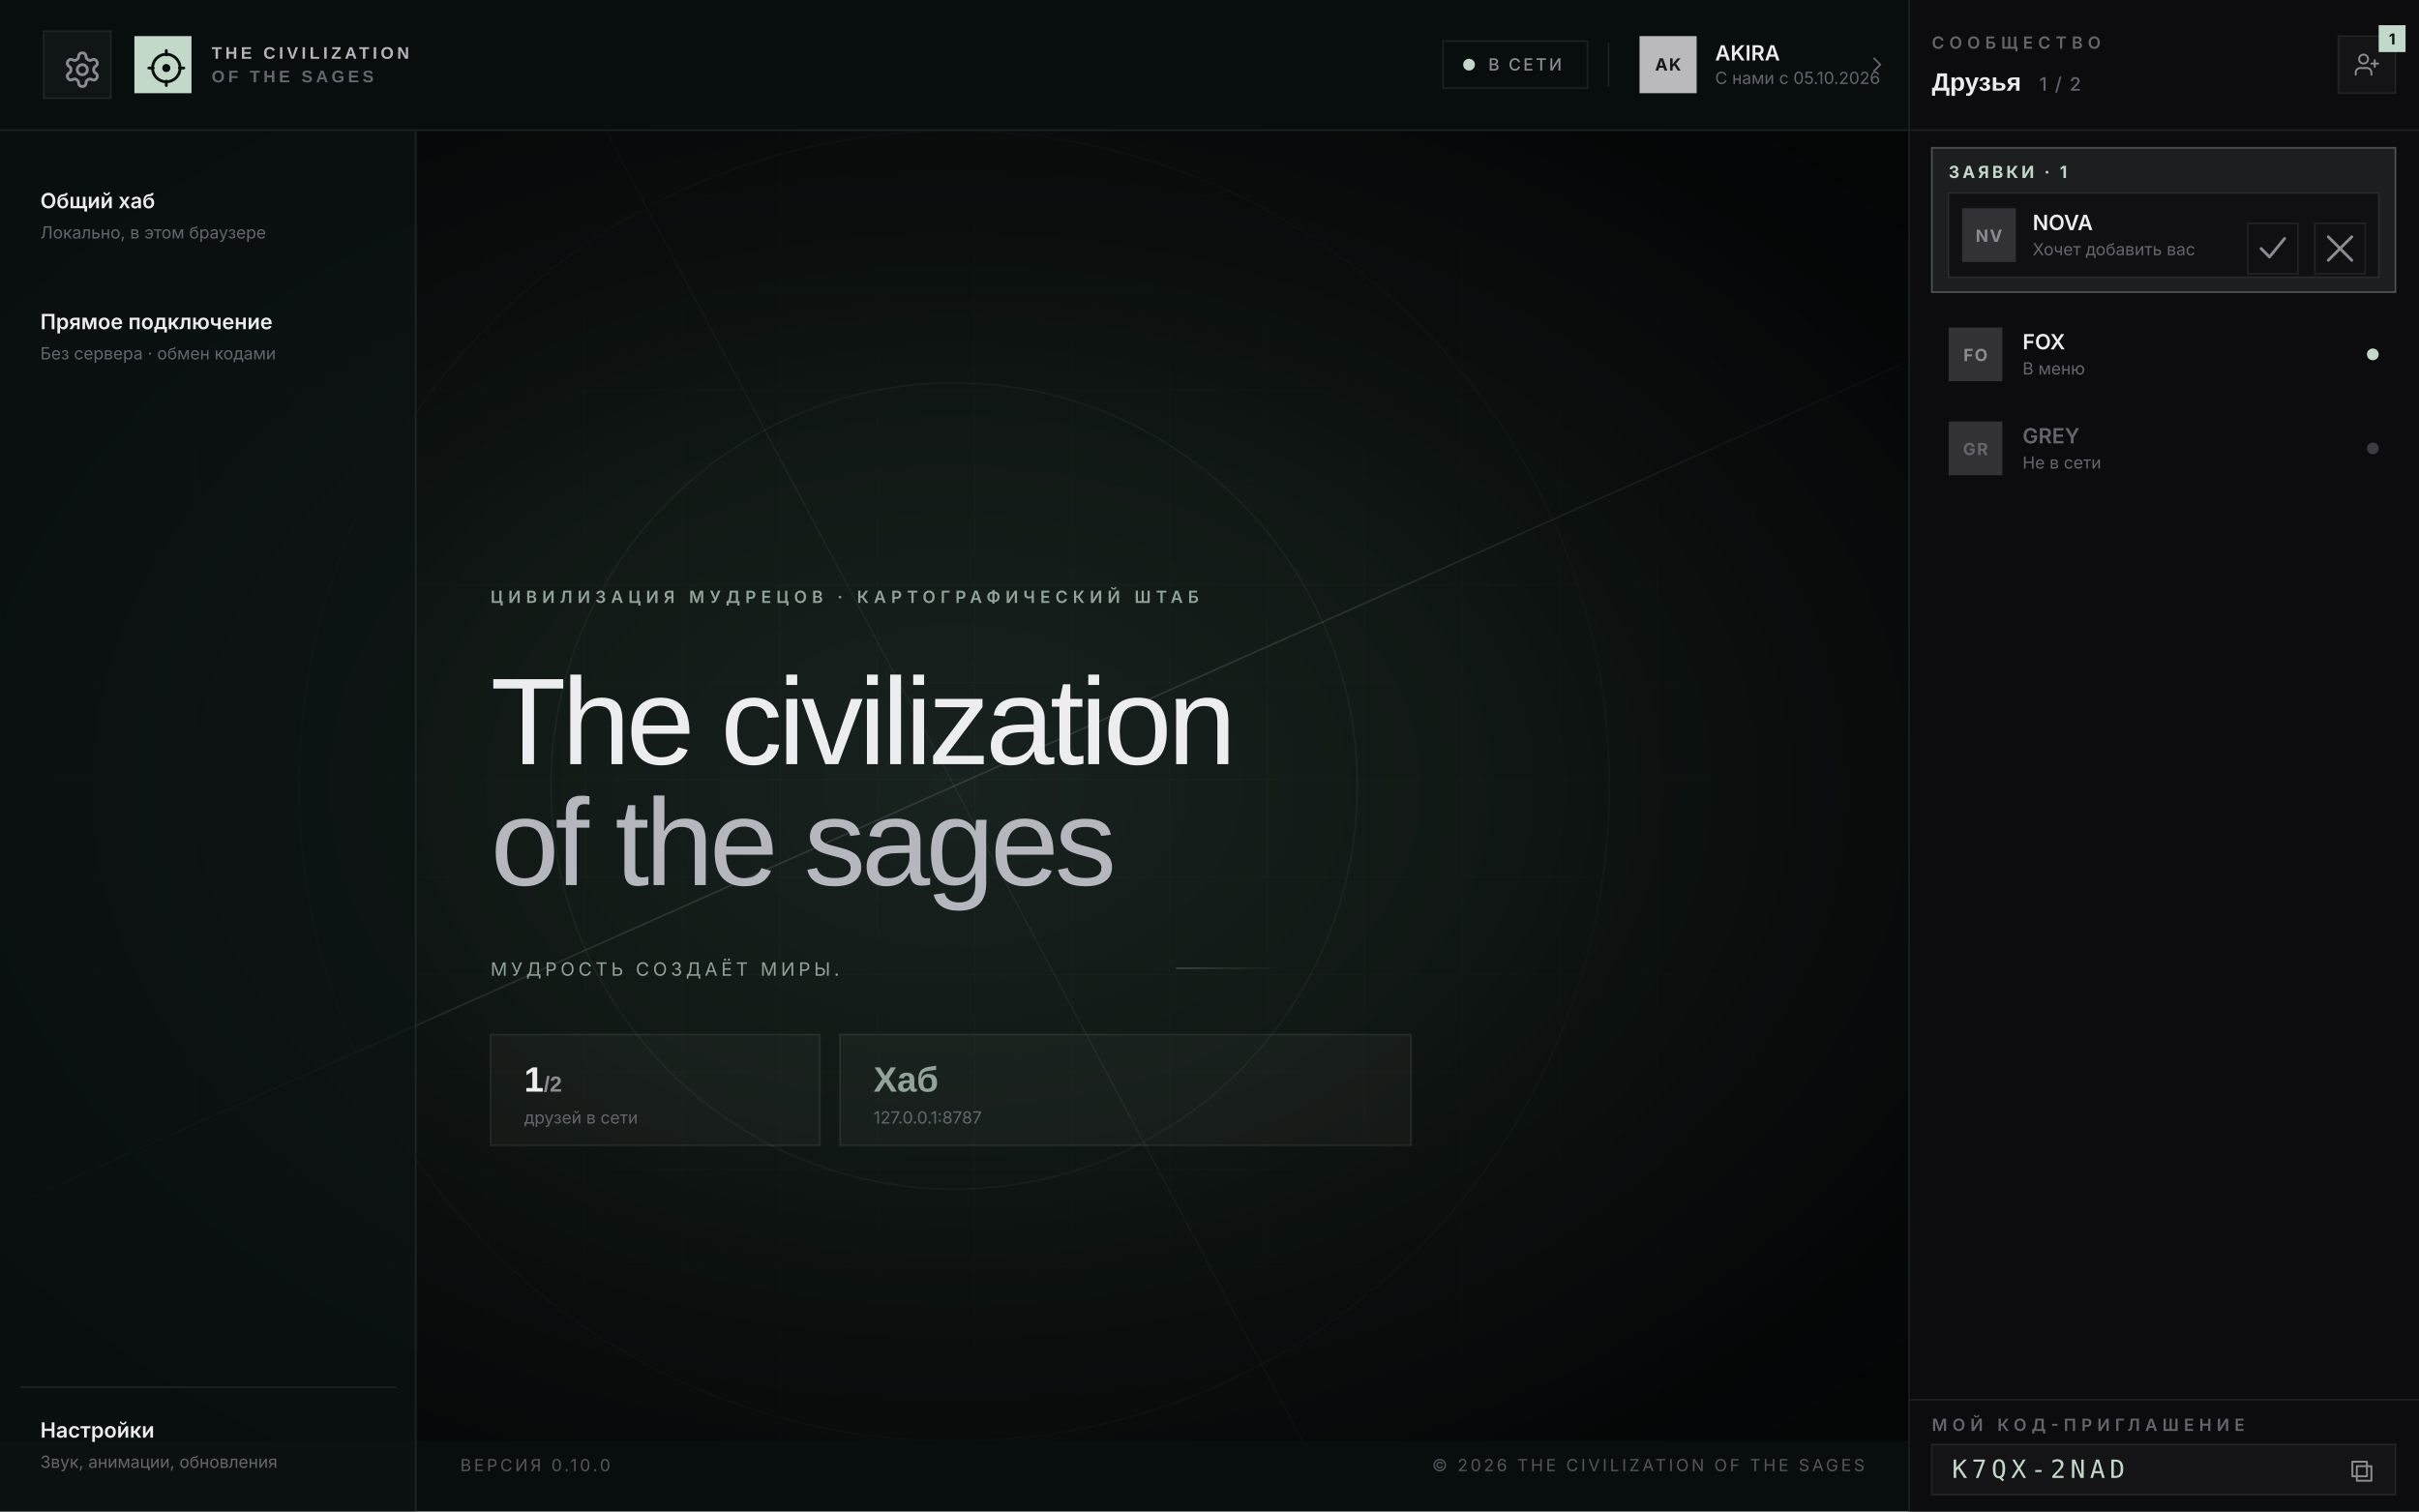
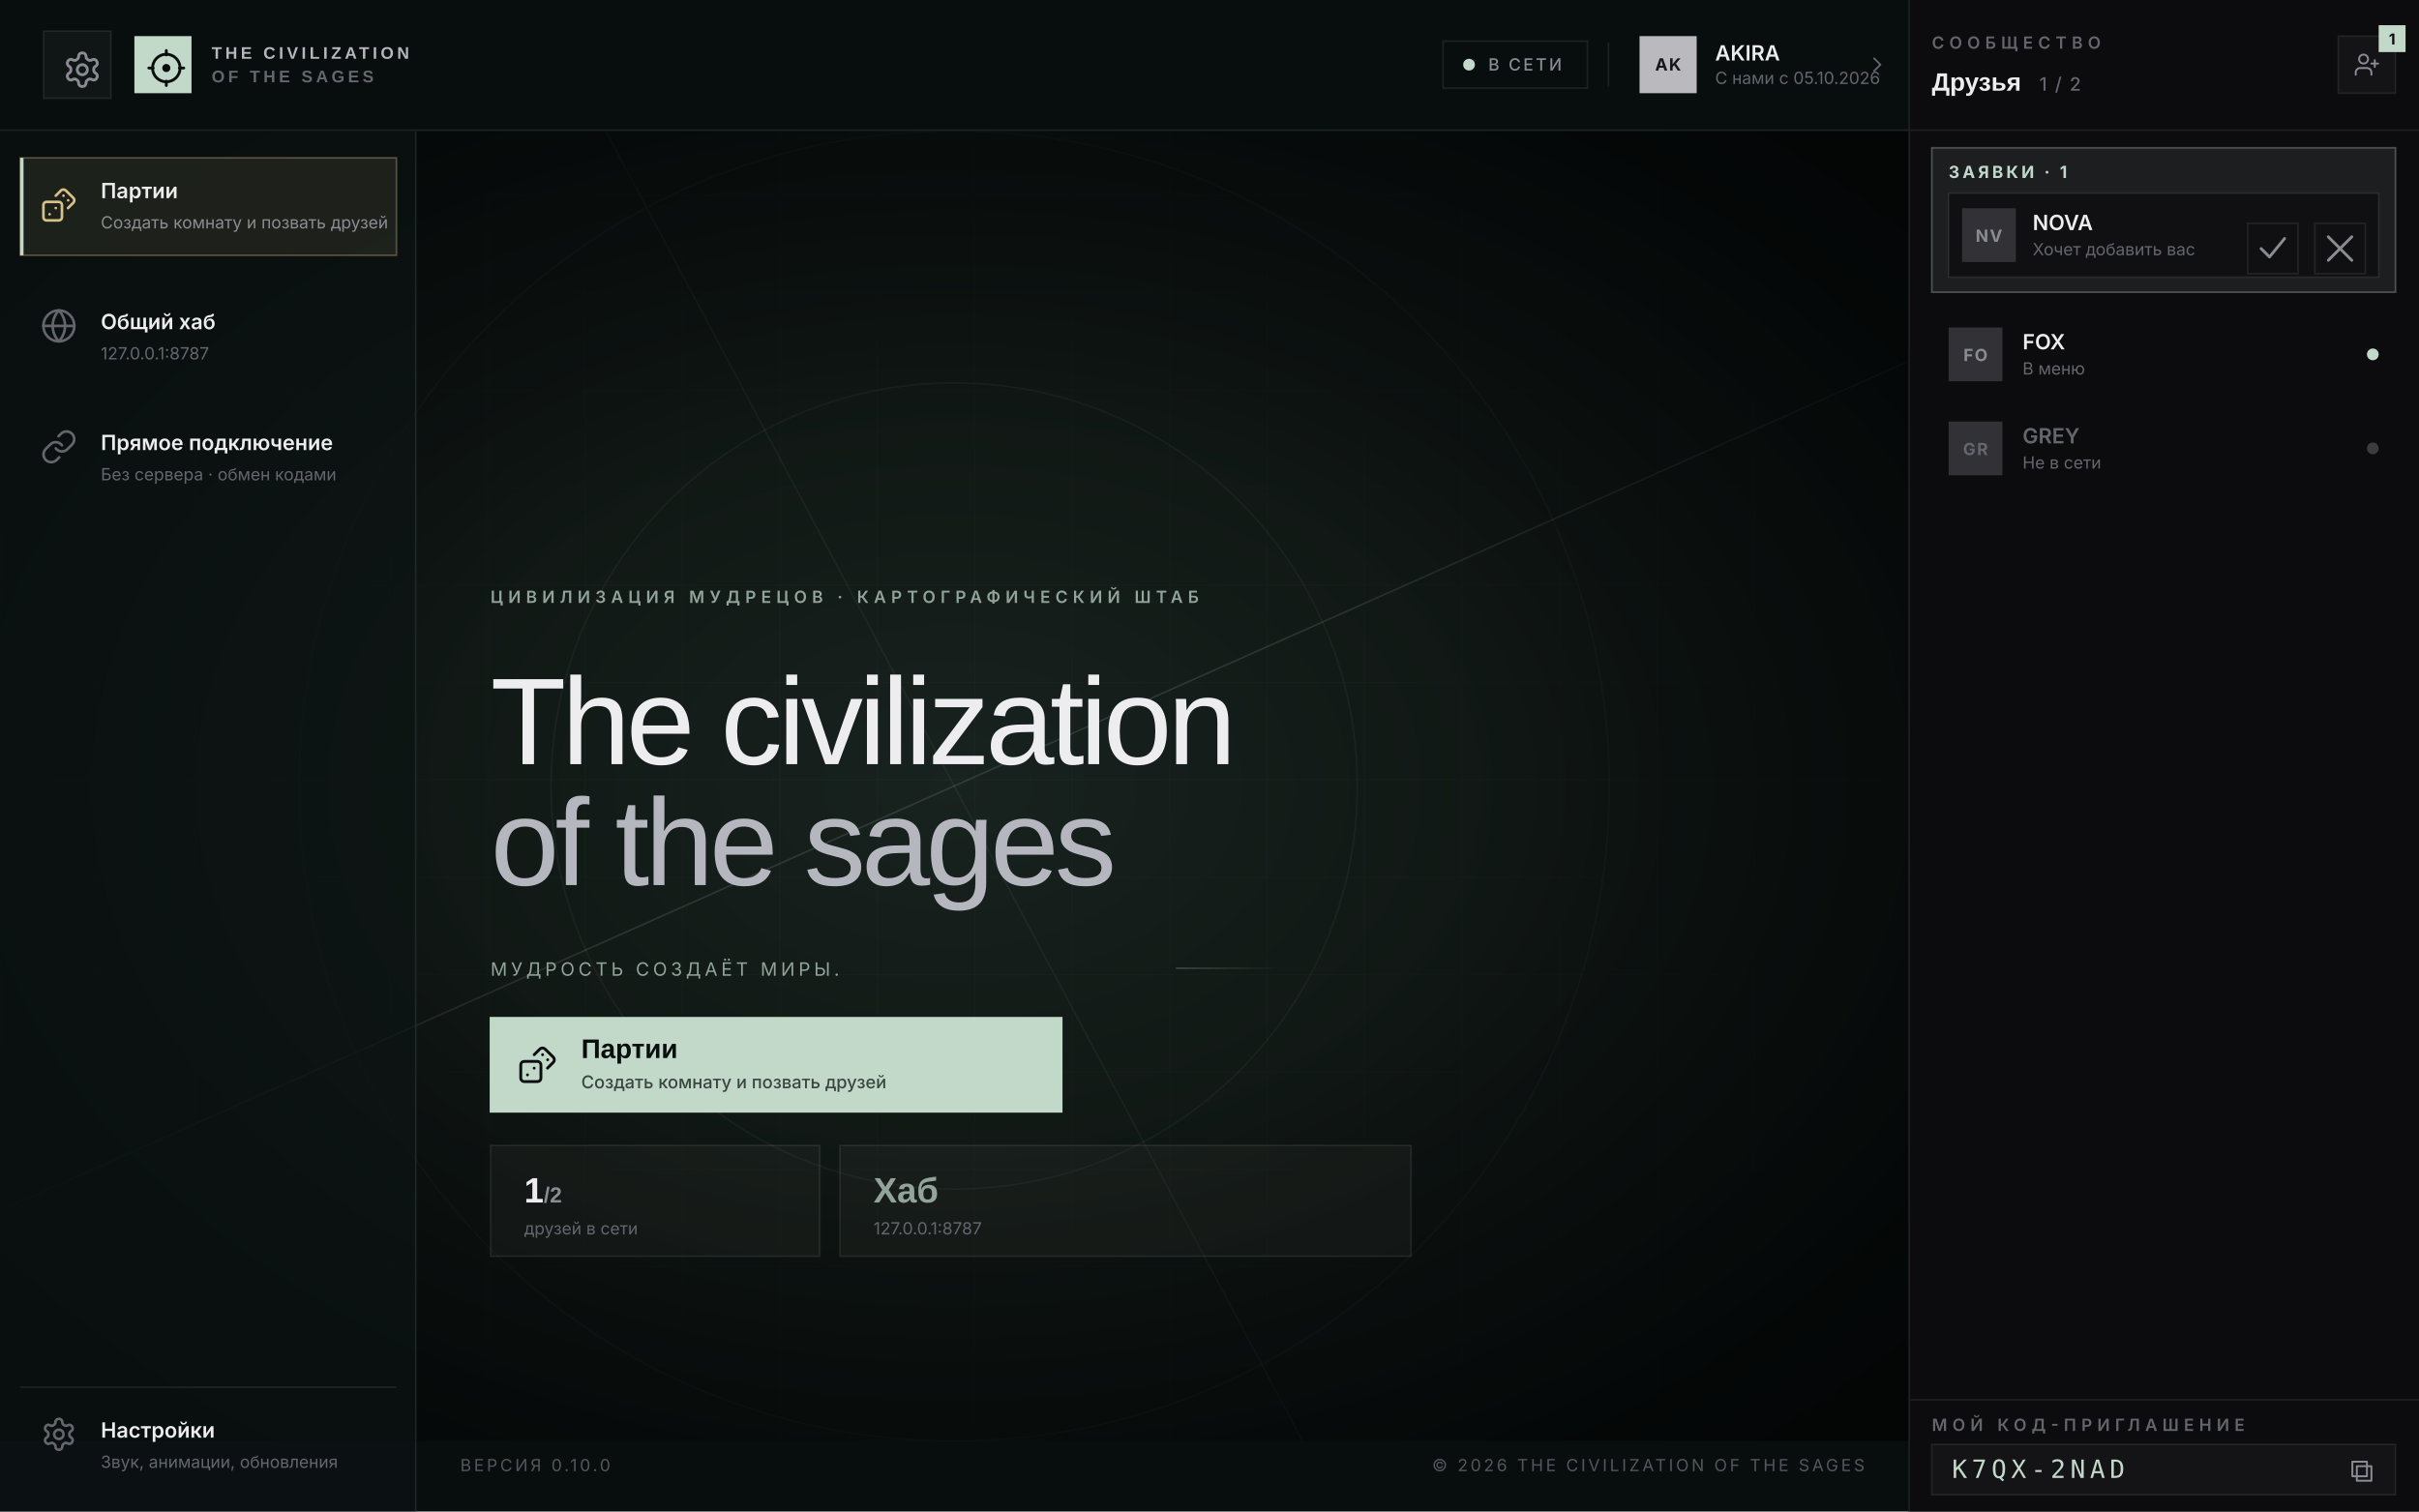
<svg xmlns="http://www.w3.org/2000/svg" width="1440" height="900" viewBox="0 0 1440 900" font-family="Inter, Arial, sans-serif">
  <defs>
    <radialGradient id="stageBg" cx="50%" cy="50%" r="68%">
      <stop offset="0" stop-color="#18221e" />
      <stop offset=".44" stop-color="#101714" />
      <stop offset="1" stop-color="#080d0e" />
    </radialGradient>
    <radialGradient id="vignette" cx="50%" cy="50%" r="62%">
      <stop offset=".42" stop-color="#000" stop-opacity="0" />
      <stop offset="1" stop-color="#000" stop-opacity=".55" />
    </radialGradient>
    <radialGradient id="gridMask" cx="50%" cy="50%" r="68%">
      <stop offset="0" stop-color="#fff" />
      <stop offset="1" stop-color="#000" />
    </radialGradient>
    <linearGradient id="beam">
      <stop stop-color="#fff" stop-opacity="0" />
      <stop offset=".38" stop-color="#fff" stop-opacity=".11" />
      <stop offset=".62" stop-color="#fff" stop-opacity=".11" />
      <stop offset="1" stop-color="#fff" stop-opacity="0" />
    </linearGradient>
    <linearGradient id="accentL">
      <stop stop-color="#fff" stop-opacity="0" />
      <stop offset="1" stop-color="#fff" stop-opacity=".18" />
    </linearGradient>
    <linearGradient id="accentR">
      <stop stop-color="#fff" stop-opacity=".18" />
      <stop offset="1" stop-color="#fff" stop-opacity="0" />
    </linearGradient>
    <pattern id="grid" width="58" height="58" patternUnits="userSpaceOnUse">
      <path d="M58 0H0V58" fill="none" stroke="#fff" stroke-opacity=".02" />
    </pattern>
    <mask id="gridFade">
      <rect y="78" width="1136" height="780" fill="url(#gridMask)" />
    </mask>
    <clipPath id="stageClip">
      <rect y="78" width="1136" height="780" />
    </clipPath>
    <g id="icoSigil" fill="none" stroke="currentColor" stroke-width="1.7" stroke-linecap="round">
      <circle cx="12" cy="12" r="8.2" />
      <circle cx="12" cy="12" r="2.4" fill="currentColor" stroke="none" />
      <path d="M12 1.6v2.6M12 19.8v2.6M1.6 12h2.6M19.8 12h2.6" />
    </g>
    <g id="icoGear" fill="none" stroke="currentColor" stroke-width="1.7" stroke-linejoin="round">
      <path d="M12.2 2h-.4a2 2 0 0 0-2 2v.2a2 2 0 0 1-1 1.7l-.4.3a2 2 0 0 1-2 0l-.2-.1a2 2 0 0 0-2.7.7l-.2.4a2 2 0 0 0 .7 2.7l.2.1a2 2 0 0 1 1 1.7v.5a2 2 0 0 1-1 1.8l-.2.1a2 2 0 0 0-.7 2.7l.2.4a2 2 0 0 0 2.7.7l.2-.1a2 2 0 0 1 2 0l.4.3a2 2 0 0 1 1 1.7v.2a2 2 0 0 0 2 2h.4a2 2 0 0 0 2-2v-.2a2 2 0 0 1 1-1.7l.4-.3a2 2 0 0 1 2 0l.2.1a2 2 0 0 0 2.7-.7l.2-.4a2 2 0 0 0-.7-2.7l-.2-.1a2 2 0 0 1-1-1.8v-.5a2 2 0 0 1 1-1.7l.2-.1a2 2 0 0 0 .7-2.7l-.2-.4a2 2 0 0 0-2.7-.7l-.2.1a2 2 0 0 1-2 0l-.4-.3a2 2 0 0 1-1-1.7V4a2 2 0 0 0-2-2Z" />
      <circle cx="12" cy="12" r="3" />
    </g>
    <g id="icoUserPlus" fill="none" stroke="currentColor" stroke-width="1.7" stroke-linecap="round" stroke-linejoin="round">
      <path d="M16 21v-2a4 4 0 0 0-4-4H6a4 4 0 0 0-4 4v2" />
      <circle cx="9" cy="7" r="4" />
      <path d="M19 8v6M22 11h-6" />
    </g>
    <g id="icoCopy" fill="none" stroke="currentColor" stroke-width="1.7" stroke-linecap="round" stroke-linejoin="round">
      <rect x="9" y="9" width="13" height="13" />
      <rect x="5" y="5" width="13" height="13" />
    </g>
    <path id="icoChevron" d="m9 18 6-6-6-6" fill="none" stroke="currentColor" stroke-width="1.7" stroke-linecap="round" stroke-linejoin="round" />
+     <g id="icoDices" fill="none" stroke="currentColor" stroke-width="1.7" stroke-linecap="round" stroke-linejoin="round">
+       <rect x="2" y="10" width="12" height="12" rx="2" />
+       <path d="m17.92 14 3.5-3.5a2.24 2.24 0 0 0 0-3l-5-4.92a2.24 2.24 0 0 0-3 0L10 6" />
+       <path d="M6 18h.01M10 14h.01M15 6h.01M18 9h.01" />
+     </g>
+     <g id="icoGlobe" fill="none" stroke="currentColor" stroke-width="1.7" stroke-linecap="round" stroke-linejoin="round">
+       <circle cx="12" cy="12" r="10" />
+       <path d="M12 2a14.5 14.5 0 0 0 0 20 14.5 14.5 0 0 0 0-20M2 12h20" />
+     </g>
+     <g id="icoLink" fill="none" stroke="currentColor" stroke-width="1.7" stroke-linecap="round" stroke-linejoin="round">
+       <path d="M10 13a5 5 0 0 0 7.54.54l3-3a5 5 0 0 0-7.07-7.07l-1.72 1.71M14 11a5 5 0 0 0-7.54-.54l-3 3a5 5 0 0 0 7.07 7.07l1.71-1.71" />
+     </g>
  </defs>
  <rect width="1440" height="900" fill="#080d0e" />
  <rect y="78" width="1136" height="780" fill="url(#stageBg)" />
  <rect y="78" width="1136" height="780" fill="url(#grid)" mask="url(#gridFade)" />
  <g clip-path="url(#stageClip)">
    <circle cx="568" cy="468" r="240" fill="none" stroke="#fff" stroke-opacity=".04" />
    <circle cx="568" cy="468" r="390" fill="none" stroke="#fff" stroke-opacity=".025" />
    <rect x="-284" y="467.5" width="1704" height="1" fill="url(#beam)" transform="rotate(-24 568 468)" />
    <rect x="-284" y="467.5" width="1704" height="1" fill="url(#beam)" opacity=".4" transform="rotate(62 568 468)" />
  </g>
  <rect y="78" width="1136" height="780" fill="url(#vignette)" />
  <g text-anchor="start">
    <text x="292" y="359" font-size="10" font-weight="600" letter-spacing="3" fill="#91a39b">ЦИВИЛИЗАЦИЯ МУДРЕЦОВ · КАРТОГРАФИЧЕСКИЙ ШТАБ</text>
    <g font-family="Manrope, Arial, sans-serif" font-size="73.6" font-weight="500" letter-spacing="-2.58">
      <text x="292" y="455" fill="#ededf0">The civilization</text>
      <text x="292" y="527" fill="#b6b6be">of the sages</text>
    </g>
    <text x="292" y="581" font-size="11" letter-spacing="2.2" fill="#91a39b">МУДРОСТЬ СОЗДАЁТ МИРЫ.</text>
  </g>
  <rect x="700" y="576" width="64" height="1" fill="url(#accentR)" />
  <g>
-     <rect x="292" y="616" width="196" height="66" fill="#fff" fill-opacity=".035" stroke="#fff" stroke-opacity=".08" />
-     <text x="312" y="650" font-family="Manrope, Arial, sans-serif" font-size="21" font-weight="600" fill="#ededf0">1<tspan font-size="13" fill="#8b8b94">/2</tspan>
+     <rect x="292" y="606" width="340" height="56" fill="#c2d9c9" stroke="#c2d9c9" />
+     <g transform="translate(308 622)" color="#080d0e">
+       <use href="#icoDices" />
+     </g>
+     <text x="346" y="630" font-family="Manrope, Arial, sans-serif" font-size="16" font-weight="700" fill="#080d0e">Партии</text>
+     <text x="346" y="648" font-size="10.5" font-weight="500" fill="#080d0e" fill-opacity=".72">Создать комнату и позвать друзей</text>
+   </g>
+   <g>
+     <rect x="292" y="682" width="196" height="66" fill="#fff" fill-opacity=".035" stroke="#fff" stroke-opacity=".08" />
+     <text x="312" y="716" font-family="Manrope, Arial, sans-serif" font-size="21" font-weight="600" fill="#ededf0">1<tspan font-size="13" fill="#8b8b94">/2</tspan>
    </text>
-     <text x="312" y="669" font-size="10" fill="#65656e">друзей в сети</text>
-     <rect x="500" y="616" width="340" height="66" fill="#fff" fill-opacity=".035" stroke="#fff" stroke-opacity=".08" />
-     <text x="520" y="650" font-family="Manrope, Arial, sans-serif" font-size="21" font-weight="600" fill="#91a39b">Хаб</text>
-     <text x="520" y="669" font-size="10" fill="#65656e">127.0.0.1:8787</text>
+     <text x="312" y="735" font-size="10" fill="#65656e">друзей в сети</text>
+     <rect x="500" y="682" width="340" height="66" fill="#fff" fill-opacity=".035" stroke="#fff" stroke-opacity=".08" />
+     <text x="520" y="716" font-family="Manrope, Arial, sans-serif" font-size="21" font-weight="600" fill="#91a39b">Хаб</text>
+     <text x="520" y="735" font-size="10" fill="#65656e">127.0.0.1:8787</text>
  </g>
  <rect x="0" y="78" width="248" height="822" fill="#0d1415" fill-opacity=".66" />
  <path d="M247.5 78v822" stroke="#fff" stroke-opacity=".08" />
+   <rect x="12" y="94" width="224" height="58" fill="#d8c184" fill-opacity=".1" stroke="#d8c184" stroke-opacity=".34" />
+   <rect x="12" y="94" width="2" height="58" fill="#c2d9c9" />
+   <g transform="translate(24 111)" color="#d8c184">
+     <use href="#icoDices" transform="scale(.92)" />
+   </g>
+   <text x="60" y="118" font-size="12.5" font-weight="600" fill="#ededf0">Партии</text>
+   <text x="60" y="136" font-size="10" fill="#8b8b94">Создать комнату и позвать друзей</text>
+   <g transform="translate(24 183)" color="#65656e">
+     <use href="#icoGlobe" transform="scale(.92)" />
+   </g>
+   <g transform="translate(24 255)" color="#65656e">
+     <use href="#icoLink" transform="scale(.92)" />
+   </g>
  <g font-size="12.5" font-weight="600" fill="#ededf0">
-     <text x="24" y="124">Общий хаб</text>
-     <text x="24" y="196">Прямое подключение</text>
+     <text x="60" y="196">Общий хаб</text>
+     <text x="60" y="268">Прямое подключение</text>
  </g>
  <g font-size="10" fill="#65656e">
-     <text x="24" y="142">Локально, в этом браузере</text>
-     <text x="24" y="214">Без сервера · обмен кодами</text>
+     <text x="60" y="214">127.0.0.1:8787</text>
+     <text x="60" y="286">Без сервера · обмен кодами</text>
  </g>
  <path d="M12 826h224" stroke="#fff" stroke-opacity=".08" />
-   <text x="24" y="856" font-size="12.5" font-weight="600" fill="#ededf0">Настройки</text>
-   <text x="24" y="874" font-size="10" fill="#65656e">Звук, анимации, обновления</text>
+   <g transform="translate(24 843)" color="#65656e">
+     <use href="#icoGear" transform="scale(.92)" />
+   </g>
+   <text x="60" y="856" font-size="12.5" font-weight="600" fill="#ededf0">Настройки</text>
+   <text x="60" y="874" font-size="10" fill="#65656e">Звук, анимации, обновления</text>
  <text x="274" y="876" font-size="10" letter-spacing="1.6" fill="#55555d">ВЕРСИЯ 0.10.0</text>
  <text x="1110" y="876" font-size="10" letter-spacing="1.6" text-anchor="end" fill="#55555d">© 2026 THE CIVILIZATION OF THE SAGES</text>
  <rect width="1136" height="78" fill="#080d0e" />
  <path d="M0 77.5h1136" stroke="#fff" stroke-opacity=".08" />
  <rect x="26" y="18.5" width="40" height="40" fill="#fff" fill-opacity=".035" stroke="#fff" stroke-opacity=".08" />
  <g transform="translate(37 29.5)" color="#8b8b94">
    <use href="#icoGear" />
  </g>
  <rect x="80" y="21.5" width="34" height="34" fill="#c2d9c9" />
  <g transform="translate(87 28.5)" color="#080d0e">
    <use href="#icoSigil" />
  </g>
  <g font-family="Manrope, Arial, sans-serif" font-size="10" font-weight="700" letter-spacing="2">
    <text x="126" y="35" fill="#b6b6be">THE CIVILIZATION</text>
    <text x="126" y="49" fill="#65656e">OF THE SAGES</text>
  </g>
  <rect x="859" y="24.5" width="86" height="28" fill="none" stroke="#fff" stroke-opacity=".08" />
  <circle cx="874.5" cy="38.5" r="3.5" fill="#c2d9c9" />
  <text x="886" y="42" font-size="10" font-weight="500" letter-spacing="1.4" fill="#8b8b94">В СЕТИ</text>
  <rect x="957" y="25.5" width="1" height="26" fill="#fff" fill-opacity=".08" />
  <rect x="976" y="21.5" width="34" height="34" fill="#b9b9be" />
  <text x="993" y="42" font-size="10" font-weight="700" letter-spacing=".8" text-anchor="middle" fill="#16161a">AK</text>
  <text x="1021" y="36" font-size="12.5" font-weight="600" fill="#ededf0">AKIRA</text>
  <text x="1021" y="50" font-size="10" fill="#65656e">С нами с 05.10.2026</text>
  <g transform="translate(1110 31)" color="#65656e">
    <use href="#icoChevron" transform="scale(.625)" />
  </g>
  <rect x="1136" width="304" height="900" fill="#0c0c0e" />
  <path d="M1136.5 0v900M1137 77.5h303" stroke="#fff" stroke-opacity=".08" />
  <text x="1150" y="29" font-size="10" font-weight="600" letter-spacing="3" fill="#65656e">СООБЩЕСТВО</text>
  <text x="1150" y="54" font-family="Manrope, Arial, sans-serif" font-size="15" font-weight="700" fill="#ededf0">Друзья</text>
  <text x="1214" y="54" font-size="11" font-weight="500" letter-spacing=".88" fill="#65656e">1 / 2</text>
  <rect x="1392" y="21.5" width="34" height="34" fill="#fff" fill-opacity=".035" stroke="#fff" stroke-opacity=".08" />
  <g transform="translate(1401 30.5)" color="#8b8b94">
    <use href="#icoUserPlus" transform="scale(.667)" />
  </g>
  <rect x="1416" y="15" width="16" height="16" fill="#c2d9c9" />
  <text x="1424" y="26.5" font-size="9" font-weight="700" text-anchor="middle" fill="#0b0b0d">1</text>
  <rect x="1150" y="88" width="276" height="86" fill="#c2d9c9" fill-opacity=".09" stroke="#c2d9c9" stroke-opacity=".32" />
  <text x="1160" y="106" font-size="10" font-weight="700" letter-spacing="1.8" fill="#c2d9c9">ЗАЯВКИ · 1</text>
  <rect x="1160" y="115" width="256" height="50" fill="#101013" stroke="#fff" stroke-opacity=".08" />
  <rect x="1168" y="124" width="32" height="32" fill="#313136" />
  <text x="1184" y="144" font-size="10" font-weight="700" letter-spacing=".8" text-anchor="middle" fill="#8b8b94">NV</text>
  <text x="1210" y="137" font-size="12.5" font-weight="600" fill="#ededf0">NOVA</text>
  <text x="1210" y="152" font-size="10" fill="#65656e">Хочет добавить вас</text>
  <rect x="1338" y="133" width="30" height="30" fill="none" stroke="#fff" stroke-opacity=".08" />
  <path d="m1346 148 5 5 9-11" fill="none" stroke="#8b8b94" stroke-width="1.7" stroke-linecap="round" stroke-linejoin="round" />
  <rect x="1378" y="133" width="30" height="30" fill="none" stroke="#fff" stroke-opacity=".08" />
  <path d="m1386 141 14 14m0-14-14 14" fill="none" stroke="#8b8b94" stroke-width="1.7" stroke-linecap="round" />
  <g font-size="12.5" font-weight="600">
    <rect x="1160" y="195" width="32" height="32" fill="#313136" />
    <text x="1176" y="215" font-size="10" font-weight="700" letter-spacing=".8" text-anchor="middle" fill="#8b8b94">FO</text>
    <text x="1204" y="208" fill="#ededf0">FOX</text>
    <text x="1204" y="223" font-size="10" font-weight="400" fill="#65656e">В меню</text>
    <circle cx="1412.5" cy="211" r="3.5" fill="#c2d9c9" />
    <rect x="1160" y="251" width="32" height="32" fill="#313136" />
    <text x="1176" y="271" font-size="10" font-weight="700" letter-spacing=".8" text-anchor="middle" fill="#65656e">GR</text>
    <text x="1204" y="264" fill="#65656e">GREY</text>
    <text x="1204" y="279" font-size="10" font-weight="400" fill="#65656e">Не в сети</text>
    <circle cx="1412.5" cy="267" r="3.5" fill="#3b3b41" />
  </g>
  <path d="M1137 833.5h303" stroke="#fff" stroke-opacity=".08" />
  <text x="1150" y="852" font-size="10" font-weight="600" letter-spacing="3" fill="#65656e">МОЙ КОД-ПРИГЛАШЕНИЕ</text>
  <rect x="1150" y="860" width="276" height="30" fill="#fff" fill-opacity=".035" stroke="#fff" stroke-opacity=".08" />
  <text x="1162" y="880" font-size="15" letter-spacing="2.7" fill="#c2d9c9" font-family="Menlo, Consolas, monospace">K7QX-2NAD</text>
  <g transform="translate(1397 867)" color="#8b8b94">
    <use href="#icoCopy" transform="scale(.667)" />
  </g>
</svg>
